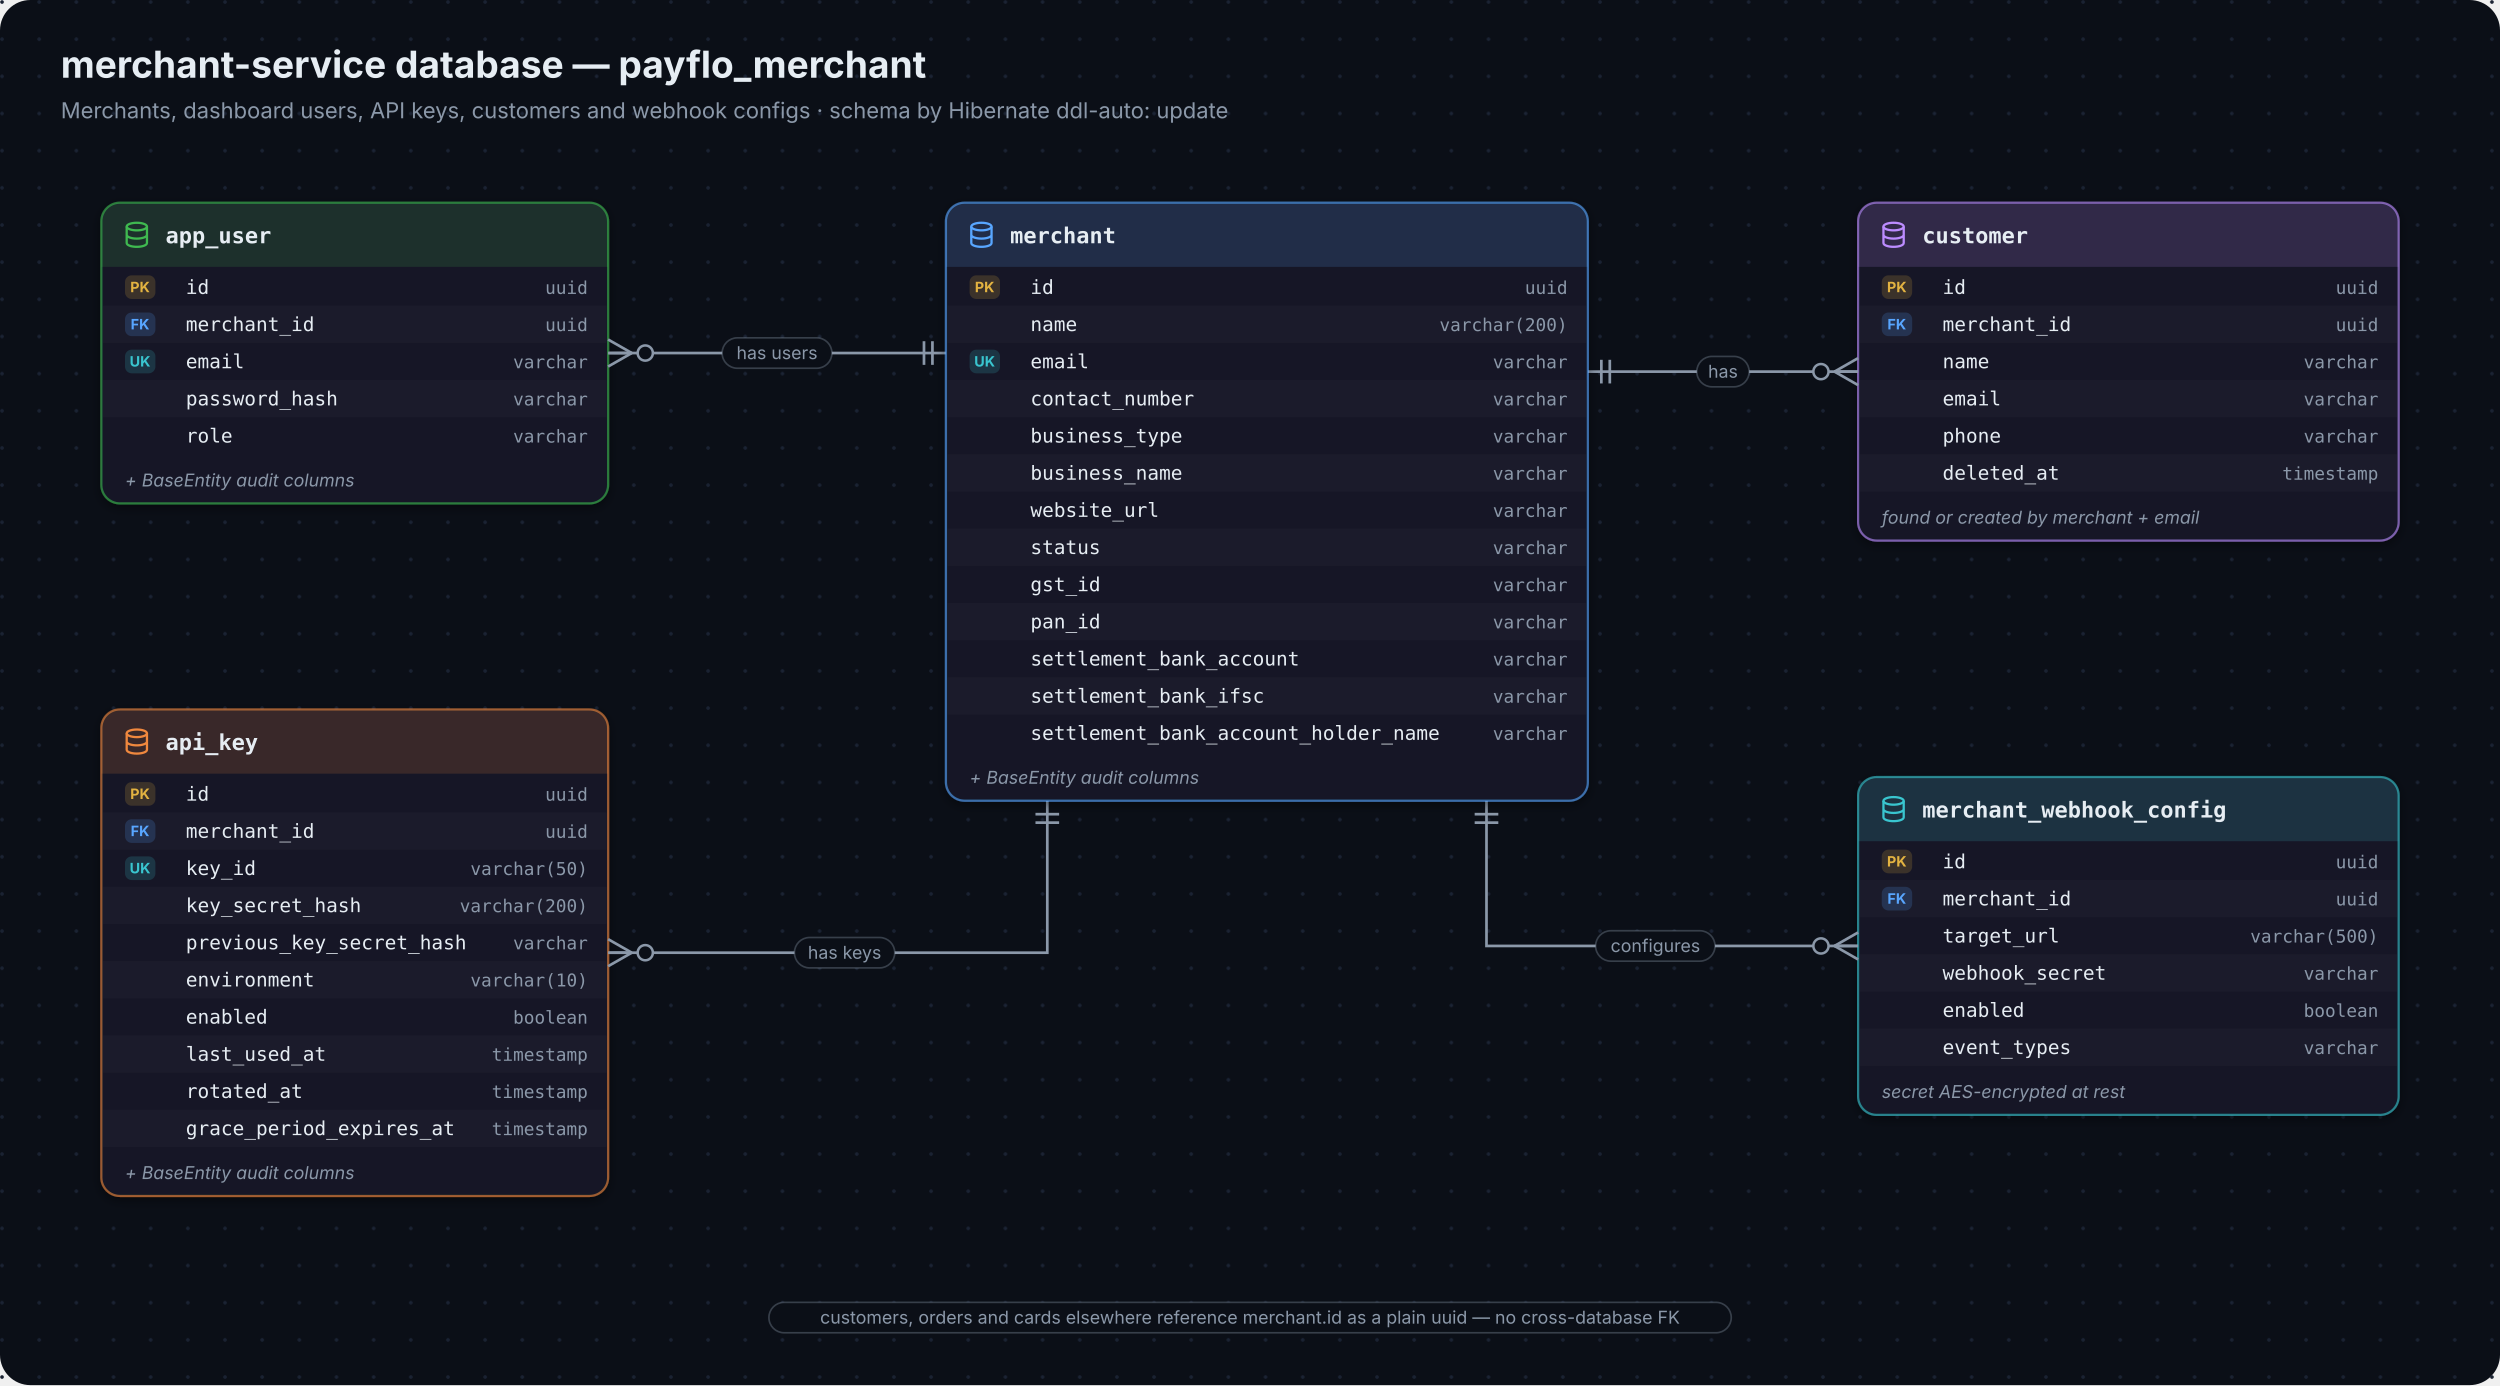
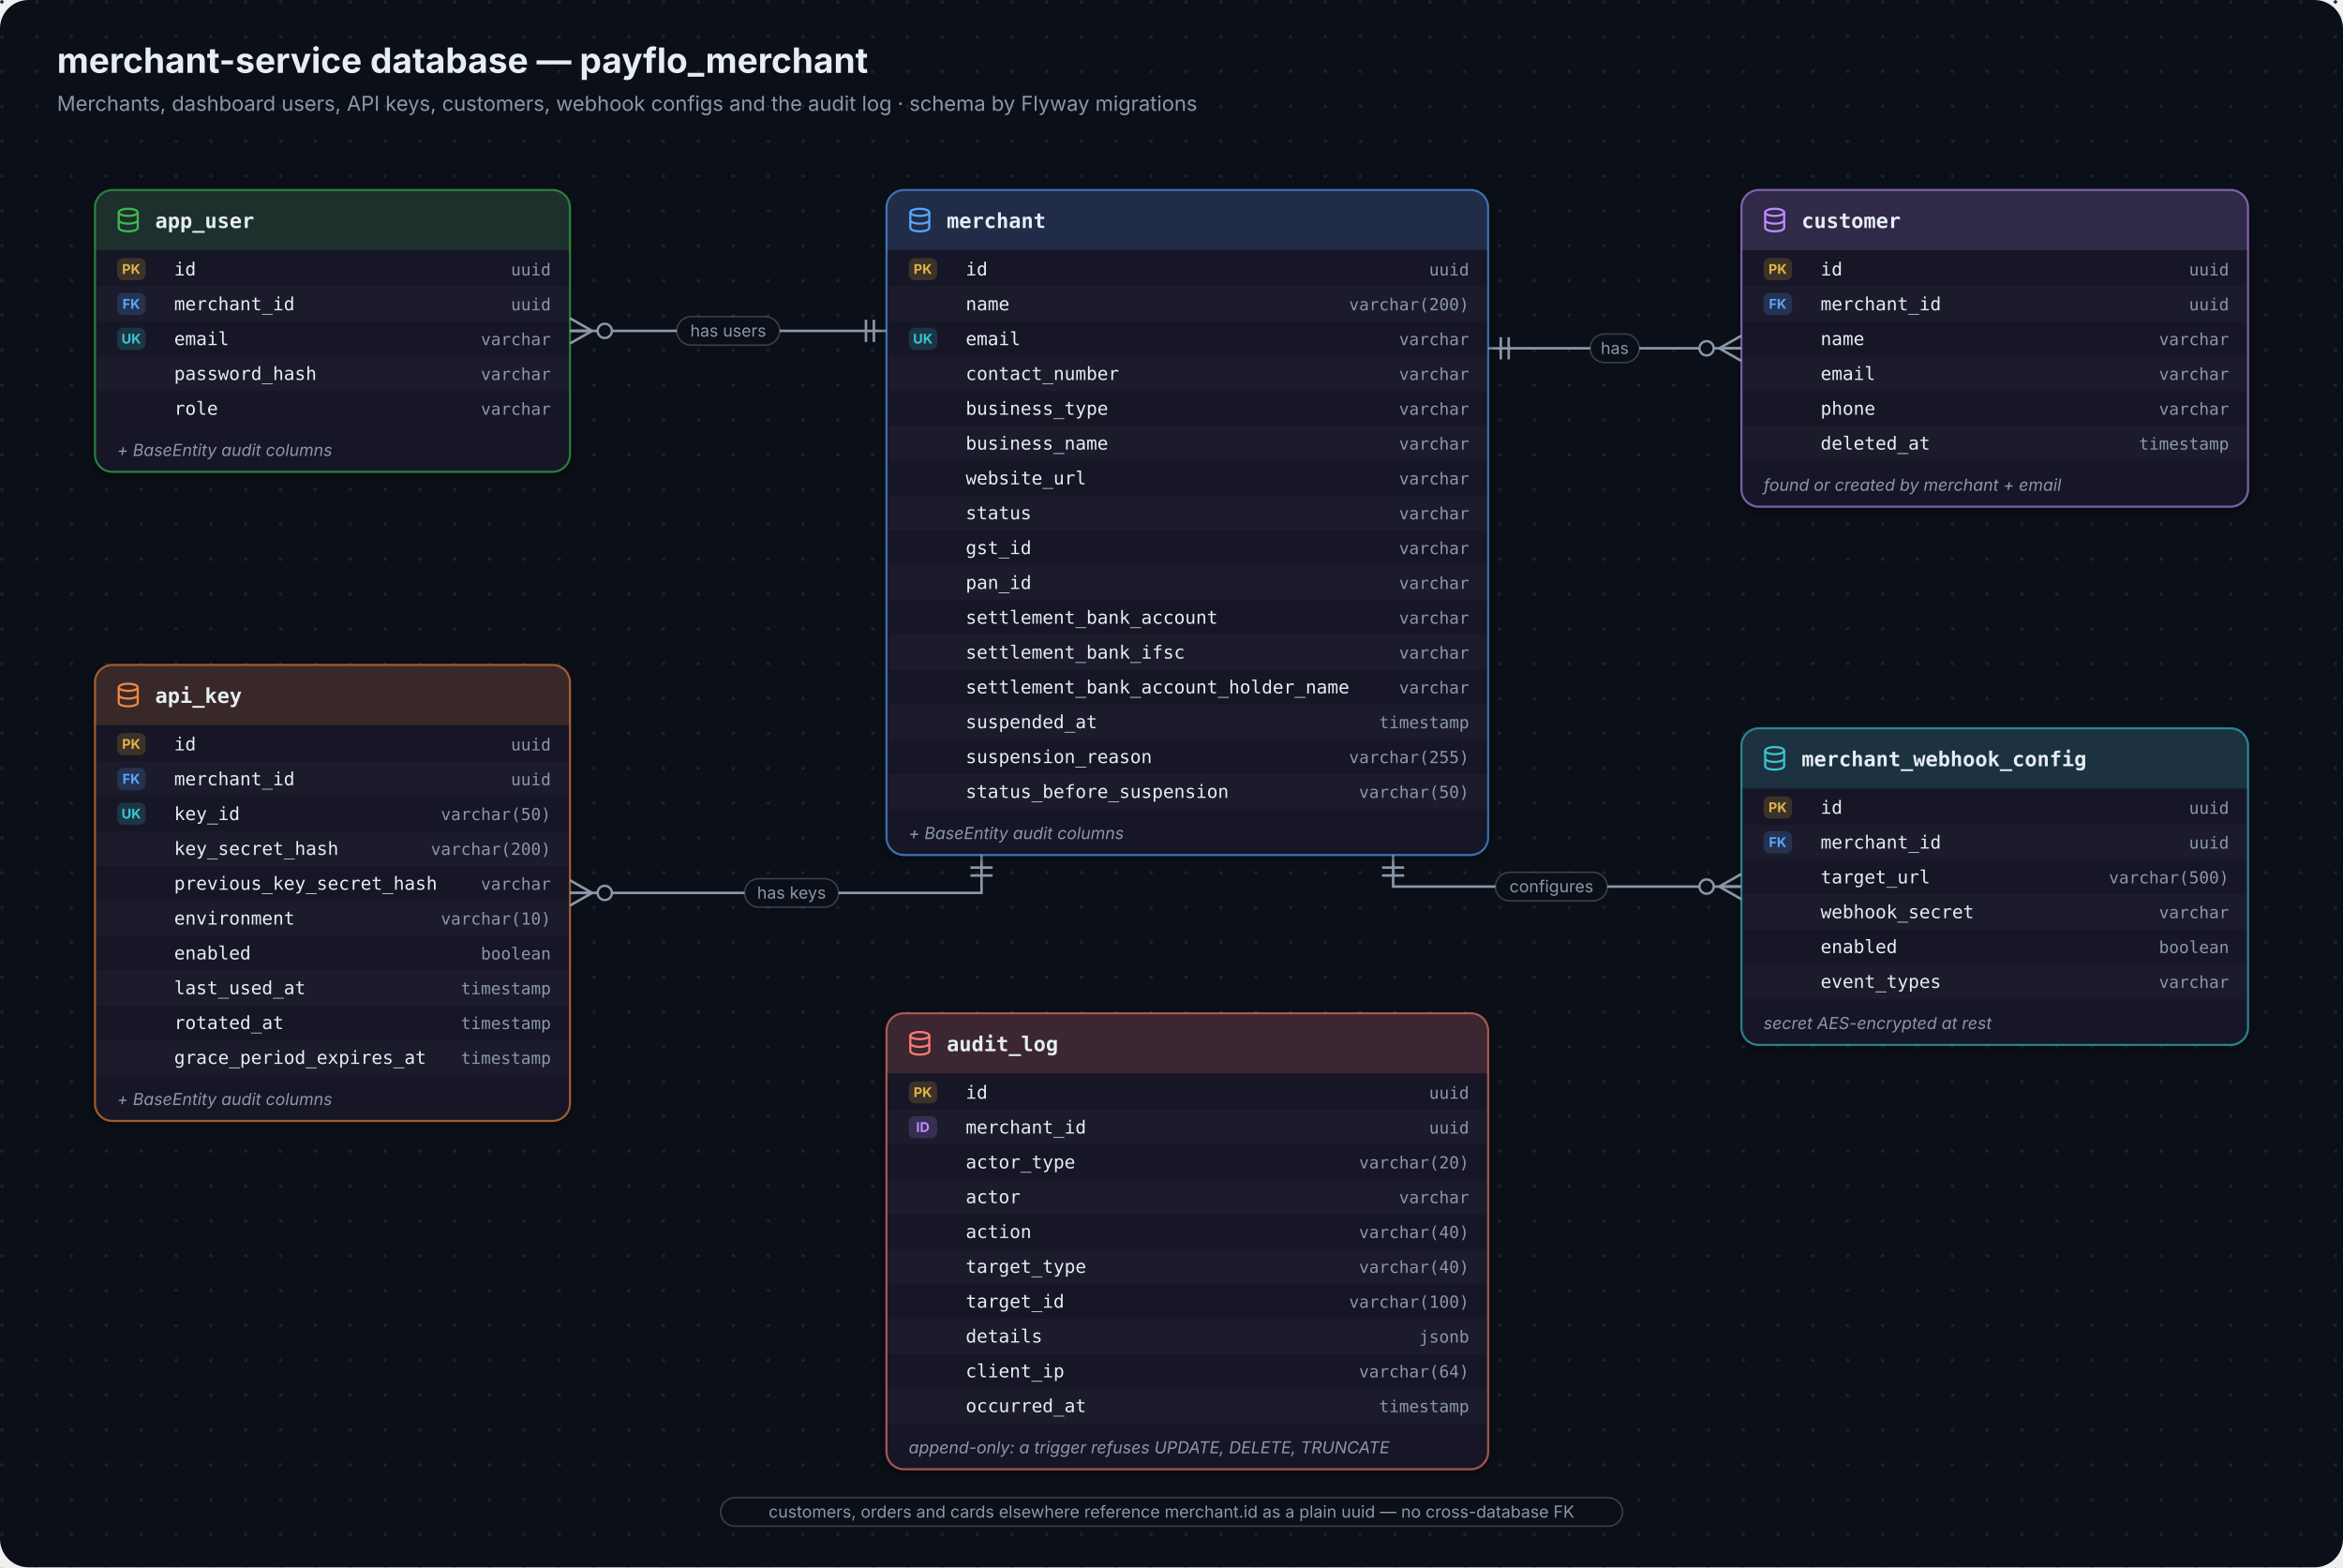
- <svg xmlns="http://www.w3.org/2000/svg" width="1480" height="820" viewBox="0 0 1480 820">
+ <svg xmlns="http://www.w3.org/2000/svg" width="1480" height="990" viewBox="0 0 1480 990">
  <defs>
    <filter id="sh" x="-10%" y="-10%" width="120%" height="130%">
      <feDropShadow dx="0" dy="2" stdDeviation="3" flood-color="#000" flood-opacity="0.45" />
    </filter>
    <pattern id="dots" width="22" height="22" patternUnits="userSpaceOnUse">
      <circle cx="1.2" cy="1.2" r="1.1" fill="#1a2232" />
    </pattern>
  </defs>
-   <rect width="1480" height="820" rx="18" fill="#0b0f17" />
-   <rect width="1480" height="820" fill="url(#dots)" />
+   <rect width="1480" height="990" rx="18" fill="#0b0f17" />
+   <rect width="1480" height="990" fill="url(#dots)" />
  <text x="36" y="46" font-family="'Segoe UI', 'Inter', system-ui, -apple-system, Helvetica, Arial, sans-serif" font-size="22" font-weight="700" fill="#e6edf3">merchant-service database — payflo_merchant</text>
-   <text x="36" y="70" font-family="'Segoe UI', 'Inter', system-ui, -apple-system, Helvetica, Arial, sans-serif" font-size="13" fill="#8b98a9">Merchants, dashboard users, API keys, customers and webhook configs · schema by Hibernate ddl-auto: update</text>
-   <path d="M880.0,474.0 L880.0,560.0 L1100.0,560.0" fill="none" stroke="#8b98a9" stroke-width="1.6" />
+   <text x="36" y="70" font-family="'Segoe UI', 'Inter', system-ui, -apple-system, Helvetica, Arial, sans-serif" font-size="13" fill="#8b98a9">Merchants, dashboard users, API keys, customers, webhook configs and the audit log · schema by Flyway migrations</text>
+   <path d="M880.0,540.0 L880.0,560.0 L1100.0,560.0" fill="none" stroke="#8b98a9" stroke-width="1.6" />
  <path d="M940.0,220.0 L1100.0,220.0" fill="none" stroke="#8b98a9" stroke-width="1.6" />
-   <path d="M620.0,474.0 L620.0,564.0 L360.0,564.0" fill="none" stroke="#8b98a9" stroke-width="1.6" />
+   <path d="M620.0,540.0 L620.0,564.0 L360.0,564.0" fill="none" stroke="#8b98a9" stroke-width="1.6" />
  <path d="M560.0,209.0 L360.0,209.0" fill="none" stroke="#8b98a9" stroke-width="1.6" />
-   <rect x="560" y="120" width="380" height="354" rx="11" fill="#121826" stroke="rgba(88,166,255,0.6)" stroke-width="1.3" filter="url(#sh)" />
+   <rect x="560" y="120" width="380" height="420" rx="11" fill="#121826" stroke="rgba(88,166,255,0.6)" stroke-width="1.3" filter="url(#sh)" />
  <path d="M560,131 a11,11 0 0 1 11,-11 h358 a11,11 0 0 1 11,11 v27 h-380 z" fill="rgba(88,166,255,0.16)" />
  <g transform="translate(572.0,130.0) scale(0.75)">
    <ellipse cx="12" cy="5.5" rx="8" ry="3" fill="none" stroke="#58a6ff" stroke-width="1.8" />
    <path d="M4 5.5v13c0 1.7 3.6 3 8 3s8-1.3 8-3v-13M4 12c0 1.7 3.6 3 8 3s8-1.3 8-3" fill="none" stroke="#58a6ff" stroke-width="1.8" />
  </g>
  <text x="598" y="144" font-family="'Cascadia Code', 'JetBrains Mono', Consolas, 'SFMono-Regular', monospace" font-size="13" font-weight="700" fill="#e6edf3">merchant</text>
  <rect x="574" y="163" width="18" height="14" rx="4" fill="rgba(227,179,65,0.18)" />
  <text x="582.9" y="173" text-anchor="middle" font-family="'Segoe UI', 'Inter', system-ui, -apple-system, Helvetica, Arial, sans-serif" font-size="8.5" font-weight="700" fill="#e3b341">PK</text>
  <text x="610" y="174" font-family="'Cascadia Code', 'JetBrains Mono', Consolas, 'SFMono-Regular', monospace" font-size="11.5" fill="#e6edf3">id</text>
  <text x="928" y="174" text-anchor="end" font-family="'Cascadia Code', 'JetBrains Mono', Consolas, 'SFMono-Regular', monospace" font-size="10.5" fill="#8b98a9">uuid</text>
  <rect x="561" y="181" width="378" height="22" fill="#ffffff" opacity="0.025" />
  <text x="610" y="196" font-family="'Cascadia Code', 'JetBrains Mono', Consolas, 'SFMono-Regular', monospace" font-size="11.5" fill="#e6edf3">name</text>
  <text x="928" y="196" text-anchor="end" font-family="'Cascadia Code', 'JetBrains Mono', Consolas, 'SFMono-Regular', monospace" font-size="10.5" fill="#8b98a9">varchar(200)</text>
  <rect x="574" y="207" width="18" height="14" rx="4" fill="rgba(57,197,207,0.18)" />
  <text x="582.9" y="217" text-anchor="middle" font-family="'Segoe UI', 'Inter', system-ui, -apple-system, Helvetica, Arial, sans-serif" font-size="8.5" font-weight="700" fill="#39c5cf">UK</text>
  <text x="610" y="218" font-family="'Cascadia Code', 'JetBrains Mono', Consolas, 'SFMono-Regular', monospace" font-size="11.5" fill="#e6edf3">email</text>
  <text x="928" y="218" text-anchor="end" font-family="'Cascadia Code', 'JetBrains Mono', Consolas, 'SFMono-Regular', monospace" font-size="10.5" fill="#8b98a9">varchar</text>
  <rect x="561" y="225" width="378" height="22" fill="#ffffff" opacity="0.025" />
  <text x="610" y="240" font-family="'Cascadia Code', 'JetBrains Mono', Consolas, 'SFMono-Regular', monospace" font-size="11.5" fill="#e6edf3">contact_number</text>
  <text x="928" y="240" text-anchor="end" font-family="'Cascadia Code', 'JetBrains Mono', Consolas, 'SFMono-Regular', monospace" font-size="10.5" fill="#8b98a9">varchar</text>
  <text x="610" y="262" font-family="'Cascadia Code', 'JetBrains Mono', Consolas, 'SFMono-Regular', monospace" font-size="11.5" fill="#e6edf3">business_type</text>
  <text x="928" y="262" text-anchor="end" font-family="'Cascadia Code', 'JetBrains Mono', Consolas, 'SFMono-Regular', monospace" font-size="10.5" fill="#8b98a9">varchar</text>
  <rect x="561" y="269" width="378" height="22" fill="#ffffff" opacity="0.025" />
  <text x="610" y="284" font-family="'Cascadia Code', 'JetBrains Mono', Consolas, 'SFMono-Regular', monospace" font-size="11.5" fill="#e6edf3">business_name</text>
  <text x="928" y="284" text-anchor="end" font-family="'Cascadia Code', 'JetBrains Mono', Consolas, 'SFMono-Regular', monospace" font-size="10.5" fill="#8b98a9">varchar</text>
  <text x="610" y="306" font-family="'Cascadia Code', 'JetBrains Mono', Consolas, 'SFMono-Regular', monospace" font-size="11.5" fill="#e6edf3">website_url</text>
  <text x="928" y="306" text-anchor="end" font-family="'Cascadia Code', 'JetBrains Mono', Consolas, 'SFMono-Regular', monospace" font-size="10.5" fill="#8b98a9">varchar</text>
  <rect x="561" y="313" width="378" height="22" fill="#ffffff" opacity="0.025" />
  <text x="610" y="328" font-family="'Cascadia Code', 'JetBrains Mono', Consolas, 'SFMono-Regular', monospace" font-size="11.5" fill="#e6edf3">status</text>
  <text x="928" y="328" text-anchor="end" font-family="'Cascadia Code', 'JetBrains Mono', Consolas, 'SFMono-Regular', monospace" font-size="10.5" fill="#8b98a9">varchar</text>
  <text x="610" y="350" font-family="'Cascadia Code', 'JetBrains Mono', Consolas, 'SFMono-Regular', monospace" font-size="11.5" fill="#e6edf3">gst_id</text>
  <text x="928" y="350" text-anchor="end" font-family="'Cascadia Code', 'JetBrains Mono', Consolas, 'SFMono-Regular', monospace" font-size="10.5" fill="#8b98a9">varchar</text>
  <rect x="561" y="357" width="378" height="22" fill="#ffffff" opacity="0.025" />
  <text x="610" y="372" font-family="'Cascadia Code', 'JetBrains Mono', Consolas, 'SFMono-Regular', monospace" font-size="11.5" fill="#e6edf3">pan_id</text>
  <text x="928" y="372" text-anchor="end" font-family="'Cascadia Code', 'JetBrains Mono', Consolas, 'SFMono-Regular', monospace" font-size="10.5" fill="#8b98a9">varchar</text>
  <text x="610" y="394" font-family="'Cascadia Code', 'JetBrains Mono', Consolas, 'SFMono-Regular', monospace" font-size="11.5" fill="#e6edf3">settlement_bank_account</text>
  <text x="928" y="394" text-anchor="end" font-family="'Cascadia Code', 'JetBrains Mono', Consolas, 'SFMono-Regular', monospace" font-size="10.5" fill="#8b98a9">varchar</text>
  <rect x="561" y="401" width="378" height="22" fill="#ffffff" opacity="0.025" />
  <text x="610" y="416" font-family="'Cascadia Code', 'JetBrains Mono', Consolas, 'SFMono-Regular', monospace" font-size="11.5" fill="#e6edf3">settlement_bank_ifsc</text>
  <text x="928" y="416" text-anchor="end" font-family="'Cascadia Code', 'JetBrains Mono', Consolas, 'SFMono-Regular', monospace" font-size="10.5" fill="#8b98a9">varchar</text>
  <text x="610" y="438" font-family="'Cascadia Code', 'JetBrains Mono', Consolas, 'SFMono-Regular', monospace" font-size="11.5" fill="#e6edf3">settlement_bank_account_holder_name</text>
  <text x="928" y="438" text-anchor="end" font-family="'Cascadia Code', 'JetBrains Mono', Consolas, 'SFMono-Regular', monospace" font-size="10.5" fill="#8b98a9">varchar</text>
-   <text x="574" y="464" font-family="'Segoe UI', 'Inter', system-ui, -apple-system, Helvetica, Arial, sans-serif" font-size="10.5" font-style="italic" fill="#8b98a9">+ BaseEntity audit columns</text>
+   <rect x="561" y="445" width="378" height="22" fill="#ffffff" opacity="0.025" />
+   <text x="610" y="460" font-family="'Cascadia Code', 'JetBrains Mono', Consolas, 'SFMono-Regular', monospace" font-size="11.5" fill="#e6edf3">suspended_at</text>
+   <text x="928" y="460" text-anchor="end" font-family="'Cascadia Code', 'JetBrains Mono', Consolas, 'SFMono-Regular', monospace" font-size="10.5" fill="#8b98a9">timestamp</text>
+   <text x="610" y="482" font-family="'Cascadia Code', 'JetBrains Mono', Consolas, 'SFMono-Regular', monospace" font-size="11.5" fill="#e6edf3">suspension_reason</text>
+   <text x="928" y="482" text-anchor="end" font-family="'Cascadia Code', 'JetBrains Mono', Consolas, 'SFMono-Regular', monospace" font-size="10.5" fill="#8b98a9">varchar(255)</text>
+   <rect x="561" y="489" width="378" height="22" fill="#ffffff" opacity="0.025" />
+   <text x="610" y="504" font-family="'Cascadia Code', 'JetBrains Mono', Consolas, 'SFMono-Regular', monospace" font-size="11.5" fill="#e6edf3">status_before_suspension</text>
+   <text x="928" y="504" text-anchor="end" font-family="'Cascadia Code', 'JetBrains Mono', Consolas, 'SFMono-Regular', monospace" font-size="10.5" fill="#8b98a9">varchar(50)</text>
+   <text x="574" y="530" font-family="'Segoe UI', 'Inter', system-ui, -apple-system, Helvetica, Arial, sans-serif" font-size="10.5" font-style="italic" fill="#8b98a9">+ BaseEntity audit columns</text>
  <rect x="60" y="120" width="300" height="178" rx="11" fill="#121826" stroke="rgba(63,185,80,0.6)" stroke-width="1.3" filter="url(#sh)" />
  <path d="M60,131 a11,11 0 0 1 11,-11 h278 a11,11 0 0 1 11,11 v27 h-300 z" fill="rgba(63,185,80,0.16)" />
  <g transform="translate(72.0,130.0) scale(0.75)">
    <ellipse cx="12" cy="5.5" rx="8" ry="3" fill="none" stroke="#3fb950" stroke-width="1.8" />
    <path d="M4 5.5v13c0 1.7 3.6 3 8 3s8-1.3 8-3v-13M4 12c0 1.7 3.6 3 8 3s8-1.3 8-3" fill="none" stroke="#3fb950" stroke-width="1.8" />
  </g>
  <text x="98" y="144" font-family="'Cascadia Code', 'JetBrains Mono', Consolas, 'SFMono-Regular', monospace" font-size="13" font-weight="700" fill="#e6edf3">app_user</text>
  <rect x="74" y="163" width="18" height="14" rx="4" fill="rgba(227,179,65,0.18)" />
  <text x="82.9" y="173" text-anchor="middle" font-family="'Segoe UI', 'Inter', system-ui, -apple-system, Helvetica, Arial, sans-serif" font-size="8.5" font-weight="700" fill="#e3b341">PK</text>
  <text x="110" y="174" font-family="'Cascadia Code', 'JetBrains Mono', Consolas, 'SFMono-Regular', monospace" font-size="11.5" fill="#e6edf3">id</text>
  <text x="348" y="174" text-anchor="end" font-family="'Cascadia Code', 'JetBrains Mono', Consolas, 'SFMono-Regular', monospace" font-size="10.5" fill="#8b98a9">uuid</text>
  <rect x="61" y="181" width="298" height="22" fill="#ffffff" opacity="0.025" />
  <rect x="74" y="185" width="18" height="14" rx="4" fill="rgba(88,166,255,0.18)" />
  <text x="82.9" y="195" text-anchor="middle" font-family="'Segoe UI', 'Inter', system-ui, -apple-system, Helvetica, Arial, sans-serif" font-size="8.5" font-weight="700" fill="#58a6ff">FK</text>
  <text x="110" y="196" font-family="'Cascadia Code', 'JetBrains Mono', Consolas, 'SFMono-Regular', monospace" font-size="11.5" fill="#e6edf3">merchant_id</text>
  <text x="348" y="196" text-anchor="end" font-family="'Cascadia Code', 'JetBrains Mono', Consolas, 'SFMono-Regular', monospace" font-size="10.5" fill="#8b98a9">uuid</text>
  <rect x="74" y="207" width="18" height="14" rx="4" fill="rgba(57,197,207,0.18)" />
  <text x="82.9" y="217" text-anchor="middle" font-family="'Segoe UI', 'Inter', system-ui, -apple-system, Helvetica, Arial, sans-serif" font-size="8.5" font-weight="700" fill="#39c5cf">UK</text>
  <text x="110" y="218" font-family="'Cascadia Code', 'JetBrains Mono', Consolas, 'SFMono-Regular', monospace" font-size="11.5" fill="#e6edf3">email</text>
  <text x="348" y="218" text-anchor="end" font-family="'Cascadia Code', 'JetBrains Mono', Consolas, 'SFMono-Regular', monospace" font-size="10.5" fill="#8b98a9">varchar</text>
  <rect x="61" y="225" width="298" height="22" fill="#ffffff" opacity="0.025" />
  <text x="110" y="240" font-family="'Cascadia Code', 'JetBrains Mono', Consolas, 'SFMono-Regular', monospace" font-size="11.5" fill="#e6edf3">password_hash</text>
  <text x="348" y="240" text-anchor="end" font-family="'Cascadia Code', 'JetBrains Mono', Consolas, 'SFMono-Regular', monospace" font-size="10.5" fill="#8b98a9">varchar</text>
  <text x="110" y="262" font-family="'Cascadia Code', 'JetBrains Mono', Consolas, 'SFMono-Regular', monospace" font-size="11.5" fill="#e6edf3">role</text>
  <text x="348" y="262" text-anchor="end" font-family="'Cascadia Code', 'JetBrains Mono', Consolas, 'SFMono-Regular', monospace" font-size="10.5" fill="#8b98a9">varchar</text>
  <text x="74" y="288" font-family="'Segoe UI', 'Inter', system-ui, -apple-system, Helvetica, Arial, sans-serif" font-size="10.5" font-style="italic" fill="#8b98a9">+ BaseEntity audit columns</text>
  <rect x="60" y="420" width="300" height="288" rx="11" fill="#121826" stroke="rgba(240,136,62,0.6)" stroke-width="1.3" filter="url(#sh)" />
  <path d="M60,431 a11,11 0 0 1 11,-11 h278 a11,11 0 0 1 11,11 v27 h-300 z" fill="rgba(240,136,62,0.16)" />
  <g transform="translate(72.0,430.0) scale(0.75)">
    <ellipse cx="12" cy="5.5" rx="8" ry="3" fill="none" stroke="#f0883e" stroke-width="1.8" />
    <path d="M4 5.5v13c0 1.7 3.6 3 8 3s8-1.3 8-3v-13M4 12c0 1.7 3.6 3 8 3s8-1.3 8-3" fill="none" stroke="#f0883e" stroke-width="1.8" />
  </g>
  <text x="98" y="444" font-family="'Cascadia Code', 'JetBrains Mono', Consolas, 'SFMono-Regular', monospace" font-size="13" font-weight="700" fill="#e6edf3">api_key</text>
  <rect x="74" y="463" width="18" height="14" rx="4" fill="rgba(227,179,65,0.18)" />
  <text x="82.9" y="473" text-anchor="middle" font-family="'Segoe UI', 'Inter', system-ui, -apple-system, Helvetica, Arial, sans-serif" font-size="8.5" font-weight="700" fill="#e3b341">PK</text>
  <text x="110" y="474" font-family="'Cascadia Code', 'JetBrains Mono', Consolas, 'SFMono-Regular', monospace" font-size="11.5" fill="#e6edf3">id</text>
  <text x="348" y="474" text-anchor="end" font-family="'Cascadia Code', 'JetBrains Mono', Consolas, 'SFMono-Regular', monospace" font-size="10.5" fill="#8b98a9">uuid</text>
  <rect x="61" y="481" width="298" height="22" fill="#ffffff" opacity="0.025" />
  <rect x="74" y="485" width="18" height="14" rx="4" fill="rgba(88,166,255,0.18)" />
  <text x="82.9" y="495" text-anchor="middle" font-family="'Segoe UI', 'Inter', system-ui, -apple-system, Helvetica, Arial, sans-serif" font-size="8.5" font-weight="700" fill="#58a6ff">FK</text>
  <text x="110" y="496" font-family="'Cascadia Code', 'JetBrains Mono', Consolas, 'SFMono-Regular', monospace" font-size="11.5" fill="#e6edf3">merchant_id</text>
  <text x="348" y="496" text-anchor="end" font-family="'Cascadia Code', 'JetBrains Mono', Consolas, 'SFMono-Regular', monospace" font-size="10.5" fill="#8b98a9">uuid</text>
  <rect x="74" y="507" width="18" height="14" rx="4" fill="rgba(57,197,207,0.18)" />
  <text x="82.9" y="517" text-anchor="middle" font-family="'Segoe UI', 'Inter', system-ui, -apple-system, Helvetica, Arial, sans-serif" font-size="8.5" font-weight="700" fill="#39c5cf">UK</text>
  <text x="110" y="518" font-family="'Cascadia Code', 'JetBrains Mono', Consolas, 'SFMono-Regular', monospace" font-size="11.5" fill="#e6edf3">key_id</text>
  <text x="348" y="518" text-anchor="end" font-family="'Cascadia Code', 'JetBrains Mono', Consolas, 'SFMono-Regular', monospace" font-size="10.5" fill="#8b98a9">varchar(50)</text>
  <rect x="61" y="525" width="298" height="22" fill="#ffffff" opacity="0.025" />
  <text x="110" y="540" font-family="'Cascadia Code', 'JetBrains Mono', Consolas, 'SFMono-Regular', monospace" font-size="11.5" fill="#e6edf3">key_secret_hash</text>
  <text x="348" y="540" text-anchor="end" font-family="'Cascadia Code', 'JetBrains Mono', Consolas, 'SFMono-Regular', monospace" font-size="10.5" fill="#8b98a9">varchar(200)</text>
  <text x="110" y="562" font-family="'Cascadia Code', 'JetBrains Mono', Consolas, 'SFMono-Regular', monospace" font-size="11.5" fill="#e6edf3">previous_key_secret_hash</text>
  <text x="348" y="562" text-anchor="end" font-family="'Cascadia Code', 'JetBrains Mono', Consolas, 'SFMono-Regular', monospace" font-size="10.5" fill="#8b98a9">varchar</text>
  <rect x="61" y="569" width="298" height="22" fill="#ffffff" opacity="0.025" />
  <text x="110" y="584" font-family="'Cascadia Code', 'JetBrains Mono', Consolas, 'SFMono-Regular', monospace" font-size="11.5" fill="#e6edf3">environment</text>
  <text x="348" y="584" text-anchor="end" font-family="'Cascadia Code', 'JetBrains Mono', Consolas, 'SFMono-Regular', monospace" font-size="10.5" fill="#8b98a9">varchar(10)</text>
  <text x="110" y="606" font-family="'Cascadia Code', 'JetBrains Mono', Consolas, 'SFMono-Regular', monospace" font-size="11.5" fill="#e6edf3">enabled</text>
  <text x="348" y="606" text-anchor="end" font-family="'Cascadia Code', 'JetBrains Mono', Consolas, 'SFMono-Regular', monospace" font-size="10.5" fill="#8b98a9">boolean</text>
  <rect x="61" y="613" width="298" height="22" fill="#ffffff" opacity="0.025" />
  <text x="110" y="628" font-family="'Cascadia Code', 'JetBrains Mono', Consolas, 'SFMono-Regular', monospace" font-size="11.5" fill="#e6edf3">last_used_at</text>
  <text x="348" y="628" text-anchor="end" font-family="'Cascadia Code', 'JetBrains Mono', Consolas, 'SFMono-Regular', monospace" font-size="10.5" fill="#8b98a9">timestamp</text>
  <text x="110" y="650" font-family="'Cascadia Code', 'JetBrains Mono', Consolas, 'SFMono-Regular', monospace" font-size="11.5" fill="#e6edf3">rotated_at</text>
  <text x="348" y="650" text-anchor="end" font-family="'Cascadia Code', 'JetBrains Mono', Consolas, 'SFMono-Regular', monospace" font-size="10.5" fill="#8b98a9">timestamp</text>
  <rect x="61" y="657" width="298" height="22" fill="#ffffff" opacity="0.025" />
  <text x="110" y="672" font-family="'Cascadia Code', 'JetBrains Mono', Consolas, 'SFMono-Regular', monospace" font-size="11.5" fill="#e6edf3">grace_period_expires_at</text>
  <text x="348" y="672" text-anchor="end" font-family="'Cascadia Code', 'JetBrains Mono', Consolas, 'SFMono-Regular', monospace" font-size="10.5" fill="#8b98a9">timestamp</text>
  <text x="74" y="698" font-family="'Segoe UI', 'Inter', system-ui, -apple-system, Helvetica, Arial, sans-serif" font-size="10.5" font-style="italic" fill="#8b98a9">+ BaseEntity audit columns</text>
  <rect x="1100" y="120" width="320" height="200" rx="11" fill="#121826" stroke="rgba(188,140,255,0.6)" stroke-width="1.3" filter="url(#sh)" />
  <path d="M1100,131 a11,11 0 0 1 11,-11 h298 a11,11 0 0 1 11,11 v27 h-320 z" fill="rgba(188,140,255,0.16)" />
  <g transform="translate(1112.0,130.0) scale(0.75)">
    <ellipse cx="12" cy="5.5" rx="8" ry="3" fill="none" stroke="#bc8cff" stroke-width="1.8" />
    <path d="M4 5.5v13c0 1.7 3.6 3 8 3s8-1.3 8-3v-13M4 12c0 1.7 3.6 3 8 3s8-1.3 8-3" fill="none" stroke="#bc8cff" stroke-width="1.8" />
  </g>
  <text x="1138" y="144" font-family="'Cascadia Code', 'JetBrains Mono', Consolas, 'SFMono-Regular', monospace" font-size="13" font-weight="700" fill="#e6edf3">customer</text>
  <rect x="1114" y="163" width="18" height="14" rx="4" fill="rgba(227,179,65,0.18)" />
  <text x="1122.9" y="173" text-anchor="middle" font-family="'Segoe UI', 'Inter', system-ui, -apple-system, Helvetica, Arial, sans-serif" font-size="8.5" font-weight="700" fill="#e3b341">PK</text>
  <text x="1150" y="174" font-family="'Cascadia Code', 'JetBrains Mono', Consolas, 'SFMono-Regular', monospace" font-size="11.5" fill="#e6edf3">id</text>
  <text x="1408" y="174" text-anchor="end" font-family="'Cascadia Code', 'JetBrains Mono', Consolas, 'SFMono-Regular', monospace" font-size="10.5" fill="#8b98a9">uuid</text>
  <rect x="1101" y="181" width="318" height="22" fill="#ffffff" opacity="0.025" />
  <rect x="1114" y="185" width="18" height="14" rx="4" fill="rgba(88,166,255,0.18)" />
  <text x="1122.9" y="195" text-anchor="middle" font-family="'Segoe UI', 'Inter', system-ui, -apple-system, Helvetica, Arial, sans-serif" font-size="8.5" font-weight="700" fill="#58a6ff">FK</text>
  <text x="1150" y="196" font-family="'Cascadia Code', 'JetBrains Mono', Consolas, 'SFMono-Regular', monospace" font-size="11.5" fill="#e6edf3">merchant_id</text>
  <text x="1408" y="196" text-anchor="end" font-family="'Cascadia Code', 'JetBrains Mono', Consolas, 'SFMono-Regular', monospace" font-size="10.5" fill="#8b98a9">uuid</text>
  <text x="1150" y="218" font-family="'Cascadia Code', 'JetBrains Mono', Consolas, 'SFMono-Regular', monospace" font-size="11.5" fill="#e6edf3">name</text>
  <text x="1408" y="218" text-anchor="end" font-family="'Cascadia Code', 'JetBrains Mono', Consolas, 'SFMono-Regular', monospace" font-size="10.5" fill="#8b98a9">varchar</text>
  <rect x="1101" y="225" width="318" height="22" fill="#ffffff" opacity="0.025" />
  <text x="1150" y="240" font-family="'Cascadia Code', 'JetBrains Mono', Consolas, 'SFMono-Regular', monospace" font-size="11.5" fill="#e6edf3">email</text>
  <text x="1408" y="240" text-anchor="end" font-family="'Cascadia Code', 'JetBrains Mono', Consolas, 'SFMono-Regular', monospace" font-size="10.5" fill="#8b98a9">varchar</text>
  <text x="1150" y="262" font-family="'Cascadia Code', 'JetBrains Mono', Consolas, 'SFMono-Regular', monospace" font-size="11.5" fill="#e6edf3">phone</text>
  <text x="1408" y="262" text-anchor="end" font-family="'Cascadia Code', 'JetBrains Mono', Consolas, 'SFMono-Regular', monospace" font-size="10.5" fill="#8b98a9">varchar</text>
  <rect x="1101" y="269" width="318" height="22" fill="#ffffff" opacity="0.025" />
  <text x="1150" y="284" font-family="'Cascadia Code', 'JetBrains Mono', Consolas, 'SFMono-Regular', monospace" font-size="11.5" fill="#e6edf3">deleted_at</text>
  <text x="1408" y="284" text-anchor="end" font-family="'Cascadia Code', 'JetBrains Mono', Consolas, 'SFMono-Regular', monospace" font-size="10.5" fill="#8b98a9">timestamp</text>
  <text x="1114" y="310" font-family="'Segoe UI', 'Inter', system-ui, -apple-system, Helvetica, Arial, sans-serif" font-size="10.5" font-style="italic" fill="#8b98a9">found or created by merchant + email</text>
  <rect x="1100" y="460" width="320" height="200" rx="11" fill="#121826" stroke="rgba(57,197,207,0.6)" stroke-width="1.3" filter="url(#sh)" />
  <path d="M1100,471 a11,11 0 0 1 11,-11 h298 a11,11 0 0 1 11,11 v27 h-320 z" fill="rgba(57,197,207,0.16)" />
  <g transform="translate(1112.0,470.0) scale(0.75)">
    <ellipse cx="12" cy="5.5" rx="8" ry="3" fill="none" stroke="#39c5cf" stroke-width="1.8" />
    <path d="M4 5.5v13c0 1.7 3.6 3 8 3s8-1.3 8-3v-13M4 12c0 1.7 3.6 3 8 3s8-1.3 8-3" fill="none" stroke="#39c5cf" stroke-width="1.8" />
  </g>
  <text x="1138" y="484" font-family="'Cascadia Code', 'JetBrains Mono', Consolas, 'SFMono-Regular', monospace" font-size="13" font-weight="700" fill="#e6edf3">merchant_webhook_config</text>
  <rect x="1114" y="503" width="18" height="14" rx="4" fill="rgba(227,179,65,0.18)" />
  <text x="1122.9" y="513" text-anchor="middle" font-family="'Segoe UI', 'Inter', system-ui, -apple-system, Helvetica, Arial, sans-serif" font-size="8.5" font-weight="700" fill="#e3b341">PK</text>
  <text x="1150" y="514" font-family="'Cascadia Code', 'JetBrains Mono', Consolas, 'SFMono-Regular', monospace" font-size="11.5" fill="#e6edf3">id</text>
  <text x="1408" y="514" text-anchor="end" font-family="'Cascadia Code', 'JetBrains Mono', Consolas, 'SFMono-Regular', monospace" font-size="10.5" fill="#8b98a9">uuid</text>
  <rect x="1101" y="521" width="318" height="22" fill="#ffffff" opacity="0.025" />
  <rect x="1114" y="525" width="18" height="14" rx="4" fill="rgba(88,166,255,0.18)" />
  <text x="1122.9" y="535" text-anchor="middle" font-family="'Segoe UI', 'Inter', system-ui, -apple-system, Helvetica, Arial, sans-serif" font-size="8.5" font-weight="700" fill="#58a6ff">FK</text>
  <text x="1150" y="536" font-family="'Cascadia Code', 'JetBrains Mono', Consolas, 'SFMono-Regular', monospace" font-size="11.5" fill="#e6edf3">merchant_id</text>
  <text x="1408" y="536" text-anchor="end" font-family="'Cascadia Code', 'JetBrains Mono', Consolas, 'SFMono-Regular', monospace" font-size="10.5" fill="#8b98a9">uuid</text>
  <text x="1150" y="558" font-family="'Cascadia Code', 'JetBrains Mono', Consolas, 'SFMono-Regular', monospace" font-size="11.5" fill="#e6edf3">target_url</text>
  <text x="1408" y="558" text-anchor="end" font-family="'Cascadia Code', 'JetBrains Mono', Consolas, 'SFMono-Regular', monospace" font-size="10.5" fill="#8b98a9">varchar(500)</text>
  <rect x="1101" y="565" width="318" height="22" fill="#ffffff" opacity="0.025" />
  <text x="1150" y="580" font-family="'Cascadia Code', 'JetBrains Mono', Consolas, 'SFMono-Regular', monospace" font-size="11.5" fill="#e6edf3">webhook_secret</text>
  <text x="1408" y="580" text-anchor="end" font-family="'Cascadia Code', 'JetBrains Mono', Consolas, 'SFMono-Regular', monospace" font-size="10.5" fill="#8b98a9">varchar</text>
  <text x="1150" y="602" font-family="'Cascadia Code', 'JetBrains Mono', Consolas, 'SFMono-Regular', monospace" font-size="11.5" fill="#e6edf3">enabled</text>
  <text x="1408" y="602" text-anchor="end" font-family="'Cascadia Code', 'JetBrains Mono', Consolas, 'SFMono-Regular', monospace" font-size="10.5" fill="#8b98a9">boolean</text>
  <rect x="1101" y="609" width="318" height="22" fill="#ffffff" opacity="0.025" />
  <text x="1150" y="624" font-family="'Cascadia Code', 'JetBrains Mono', Consolas, 'SFMono-Regular', monospace" font-size="11.5" fill="#e6edf3">event_types</text>
  <text x="1408" y="624" text-anchor="end" font-family="'Cascadia Code', 'JetBrains Mono', Consolas, 'SFMono-Regular', monospace" font-size="10.5" fill="#8b98a9">varchar</text>
  <text x="1114" y="650" font-family="'Segoe UI', 'Inter', system-ui, -apple-system, Helvetica, Arial, sans-serif" font-size="10.5" font-style="italic" fill="#8b98a9">secret AES-encrypted at rest</text>
+   <rect x="560" y="640" width="380" height="288" rx="11" fill="#121826" stroke="rgba(255,123,114,0.6)" stroke-width="1.3" filter="url(#sh)" />
+   <path d="M560,651 a11,11 0 0 1 11,-11 h358 a11,11 0 0 1 11,11 v27 h-380 z" fill="rgba(255,123,114,0.16)" />
+   <g transform="translate(572.0,650.0) scale(0.75)">
+     <ellipse cx="12" cy="5.5" rx="8" ry="3" fill="none" stroke="#ff7b72" stroke-width="1.8" />
+     <path d="M4 5.5v13c0 1.7 3.6 3 8 3s8-1.3 8-3v-13M4 12c0 1.7 3.6 3 8 3s8-1.3 8-3" fill="none" stroke="#ff7b72" stroke-width="1.8" />
+   </g>
+   <text x="598" y="664" font-family="'Cascadia Code', 'JetBrains Mono', Consolas, 'SFMono-Regular', monospace" font-size="13" font-weight="700" fill="#e6edf3">audit_log</text>
+   <rect x="574" y="683" width="18" height="14" rx="4" fill="rgba(227,179,65,0.18)" />
+   <text x="582.9" y="693" text-anchor="middle" font-family="'Segoe UI', 'Inter', system-ui, -apple-system, Helvetica, Arial, sans-serif" font-size="8.5" font-weight="700" fill="#e3b341">PK</text>
+   <text x="610" y="694" font-family="'Cascadia Code', 'JetBrains Mono', Consolas, 'SFMono-Regular', monospace" font-size="11.5" fill="#e6edf3">id</text>
+   <text x="928" y="694" text-anchor="end" font-family="'Cascadia Code', 'JetBrains Mono', Consolas, 'SFMono-Regular', monospace" font-size="10.5" fill="#8b98a9">uuid</text>
+   <rect x="561" y="701" width="378" height="22" fill="#ffffff" opacity="0.025" />
+   <rect x="574" y="705" width="18" height="14" rx="4" fill="rgba(188,140,255,0.18)" />
+   <text x="582.9" y="715" text-anchor="middle" font-family="'Segoe UI', 'Inter', system-ui, -apple-system, Helvetica, Arial, sans-serif" font-size="8.5" font-weight="700" fill="#bc8cff">ID</text>
+   <text x="610" y="716" font-family="'Cascadia Code', 'JetBrains Mono', Consolas, 'SFMono-Regular', monospace" font-size="11.5" fill="#e6edf3">merchant_id</text>
+   <text x="928" y="716" text-anchor="end" font-family="'Cascadia Code', 'JetBrains Mono', Consolas, 'SFMono-Regular', monospace" font-size="10.5" fill="#8b98a9">uuid</text>
+   <text x="610" y="738" font-family="'Cascadia Code', 'JetBrains Mono', Consolas, 'SFMono-Regular', monospace" font-size="11.5" fill="#e6edf3">actor_type</text>
+   <text x="928" y="738" text-anchor="end" font-family="'Cascadia Code', 'JetBrains Mono', Consolas, 'SFMono-Regular', monospace" font-size="10.5" fill="#8b98a9">varchar(20)</text>
+   <rect x="561" y="745" width="378" height="22" fill="#ffffff" opacity="0.025" />
+   <text x="610" y="760" font-family="'Cascadia Code', 'JetBrains Mono', Consolas, 'SFMono-Regular', monospace" font-size="11.5" fill="#e6edf3">actor</text>
+   <text x="928" y="760" text-anchor="end" font-family="'Cascadia Code', 'JetBrains Mono', Consolas, 'SFMono-Regular', monospace" font-size="10.5" fill="#8b98a9">varchar</text>
+   <text x="610" y="782" font-family="'Cascadia Code', 'JetBrains Mono', Consolas, 'SFMono-Regular', monospace" font-size="11.5" fill="#e6edf3">action</text>
+   <text x="928" y="782" text-anchor="end" font-family="'Cascadia Code', 'JetBrains Mono', Consolas, 'SFMono-Regular', monospace" font-size="10.5" fill="#8b98a9">varchar(40)</text>
+   <rect x="561" y="789" width="378" height="22" fill="#ffffff" opacity="0.025" />
+   <text x="610" y="804" font-family="'Cascadia Code', 'JetBrains Mono', Consolas, 'SFMono-Regular', monospace" font-size="11.5" fill="#e6edf3">target_type</text>
+   <text x="928" y="804" text-anchor="end" font-family="'Cascadia Code', 'JetBrains Mono', Consolas, 'SFMono-Regular', monospace" font-size="10.5" fill="#8b98a9">varchar(40)</text>
+   <text x="610" y="826" font-family="'Cascadia Code', 'JetBrains Mono', Consolas, 'SFMono-Regular', monospace" font-size="11.5" fill="#e6edf3">target_id</text>
+   <text x="928" y="826" text-anchor="end" font-family="'Cascadia Code', 'JetBrains Mono', Consolas, 'SFMono-Regular', monospace" font-size="10.5" fill="#8b98a9">varchar(100)</text>
+   <rect x="561" y="833" width="378" height="22" fill="#ffffff" opacity="0.025" />
+   <text x="610" y="848" font-family="'Cascadia Code', 'JetBrains Mono', Consolas, 'SFMono-Regular', monospace" font-size="11.5" fill="#e6edf3">details</text>
+   <text x="928" y="848" text-anchor="end" font-family="'Cascadia Code', 'JetBrains Mono', Consolas, 'SFMono-Regular', monospace" font-size="10.5" fill="#8b98a9">jsonb</text>
+   <text x="610" y="870" font-family="'Cascadia Code', 'JetBrains Mono', Consolas, 'SFMono-Regular', monospace" font-size="11.5" fill="#e6edf3">client_ip</text>
+   <text x="928" y="870" text-anchor="end" font-family="'Cascadia Code', 'JetBrains Mono', Consolas, 'SFMono-Regular', monospace" font-size="10.5" fill="#8b98a9">varchar(64)</text>
+   <rect x="561" y="877" width="378" height="22" fill="#ffffff" opacity="0.025" />
+   <text x="610" y="892" font-family="'Cascadia Code', 'JetBrains Mono', Consolas, 'SFMono-Regular', monospace" font-size="11.5" fill="#e6edf3">occurred_at</text>
+   <text x="928" y="892" text-anchor="end" font-family="'Cascadia Code', 'JetBrains Mono', Consolas, 'SFMono-Regular', monospace" font-size="10.5" fill="#8b98a9">timestamp</text>
+   <text x="574" y="918" font-family="'Segoe UI', 'Inter', system-ui, -apple-system, Helvetica, Arial, sans-serif" font-size="10.5" font-style="italic" fill="#8b98a9">append-only: a trigger refuses UPDATE, DELETE, TRUNCATE</text>
  <path d="M552.0,216.0 L552.0,202.0" stroke="#8b98a9" stroke-width="1.6" />
  <path d="M547.0,216.0 L547.0,202.0" stroke="#8b98a9" stroke-width="1.6" />
  <path d="M374.0,209.0 L360.0,201.0" stroke="#8b98a9" stroke-width="1.6" />
  <path d="M374.0,209.0 L360.0,217.0" stroke="#8b98a9" stroke-width="1.6" />
  <path d="M374.0,209.0 L360.0,209.0" stroke="#8b98a9" stroke-width="1.6" />
  <circle cx="382.0" cy="209.0" r="4.5" fill="#0b0f17" stroke="#8b98a9" stroke-width="1.5" />
  <rect x="427.5" y="200.0" width="65.0" height="18" rx="9" fill="#0b0f17" stroke="rgba(139,152,169,0.35)" stroke-width="1" />
  <text x="460.0" y="212.6" text-anchor="middle" font-family="'Segoe UI', 'Inter', system-ui, -apple-system, Helvetica, Arial, sans-serif" font-size="10.5" fill="#8b98a9">has users</text>
-   <path d="M627.0,482.0 L613.0,482.0" stroke="#8b98a9" stroke-width="1.6" />
-   <path d="M627.0,487.0 L613.0,487.0" stroke="#8b98a9" stroke-width="1.6" />
+   <path d="M627.0,548.0 L613.0,548.0" stroke="#8b98a9" stroke-width="1.6" />
+   <path d="M627.0,553.0 L613.0,553.0" stroke="#8b98a9" stroke-width="1.6" />
  <path d="M374.0,564.0 L360.0,556.0" stroke="#8b98a9" stroke-width="1.6" />
  <path d="M374.0,564.0 L360.0,572.0" stroke="#8b98a9" stroke-width="1.6" />
  <path d="M374.0,564.0 L360.0,564.0" stroke="#8b98a9" stroke-width="1.6" />
  <circle cx="382.0" cy="564.0" r="4.5" fill="#0b0f17" stroke="#8b98a9" stroke-width="1.5" />
  <rect x="470.3" y="555.0" width="59.4" height="18" rx="9" fill="#0b0f17" stroke="rgba(139,152,169,0.35)" stroke-width="1" />
  <text x="500.0" y="567.6" text-anchor="middle" font-family="'Segoe UI', 'Inter', system-ui, -apple-system, Helvetica, Arial, sans-serif" font-size="10.5" fill="#8b98a9">has keys</text>
  <path d="M948.0,213.0 L948.0,227.0" stroke="#8b98a9" stroke-width="1.6" />
  <path d="M953.0,213.0 L953.0,227.0" stroke="#8b98a9" stroke-width="1.6" />
  <path d="M1086.0,220.0 L1100.0,228.0" stroke="#8b98a9" stroke-width="1.6" />
  <path d="M1086.0,220.0 L1100.0,212.0" stroke="#8b98a9" stroke-width="1.6" />
  <path d="M1086.0,220.0 L1100.0,220.0" stroke="#8b98a9" stroke-width="1.6" />
  <circle cx="1078.0" cy="220.0" r="4.5" fill="#0b0f17" stroke="#8b98a9" stroke-width="1.5" />
  <rect x="1004.5" y="211.0" width="31.0" height="18" rx="9" fill="#0b0f17" stroke="rgba(139,152,169,0.35)" stroke-width="1" />
  <text x="1020.0" y="223.6" text-anchor="middle" font-family="'Segoe UI', 'Inter', system-ui, -apple-system, Helvetica, Arial, sans-serif" font-size="10.5" fill="#8b98a9">has</text>
-   <path d="M887.0,482.0 L873.0,482.0" stroke="#8b98a9" stroke-width="1.6" />
-   <path d="M887.0,487.0 L873.0,487.0" stroke="#8b98a9" stroke-width="1.6" />
+   <path d="M887.0,548.0 L873.0,548.0" stroke="#8b98a9" stroke-width="1.6" />
+   <path d="M887.0,553.0 L873.0,553.0" stroke="#8b98a9" stroke-width="1.6" />
  <path d="M1086.0,560.0 L1100.0,568.0" stroke="#8b98a9" stroke-width="1.6" />
  <path d="M1086.0,560.0 L1100.0,552.0" stroke="#8b98a9" stroke-width="1.6" />
  <path d="M1086.0,560.0 L1100.0,560.0" stroke="#8b98a9" stroke-width="1.6" />
  <circle cx="1078.0" cy="560.0" r="4.5" fill="#0b0f17" stroke="#8b98a9" stroke-width="1.5" />
  <rect x="944.6" y="551.0" width="70.7" height="18" rx="9" fill="#0b0f17" stroke="rgba(139,152,169,0.35)" stroke-width="1" />
  <text x="980.0" y="563.6" text-anchor="middle" font-family="'Segoe UI', 'Inter', system-ui, -apple-system, Helvetica, Arial, sans-serif" font-size="10.5" fill="#8b98a9">configures</text>
-   <rect x="455.2" y="771.0" width="569.7" height="18" rx="9" fill="#0b0f17" stroke="rgba(139,152,169,0.35)" stroke-width="1" />
-   <text x="740.0" y="783.6" text-anchor="middle" font-family="'Segoe UI', 'Inter', system-ui, -apple-system, Helvetica, Arial, sans-serif" font-size="10.5" fill="#8b98a9">customers, orders and cards elsewhere reference merchant.id as a plain uuid — no cross-database FK</text>
+   <rect x="455.2" y="946.0" width="569.7" height="18" rx="9" fill="#0b0f17" stroke="rgba(139,152,169,0.35)" stroke-width="1" />
+   <text x="740.0" y="958.6" text-anchor="middle" font-family="'Segoe UI', 'Inter', system-ui, -apple-system, Helvetica, Arial, sans-serif" font-size="10.5" fill="#8b98a9">customers, orders and cards elsewhere reference merchant.id as a plain uuid — no cross-database FK</text>
</svg>
